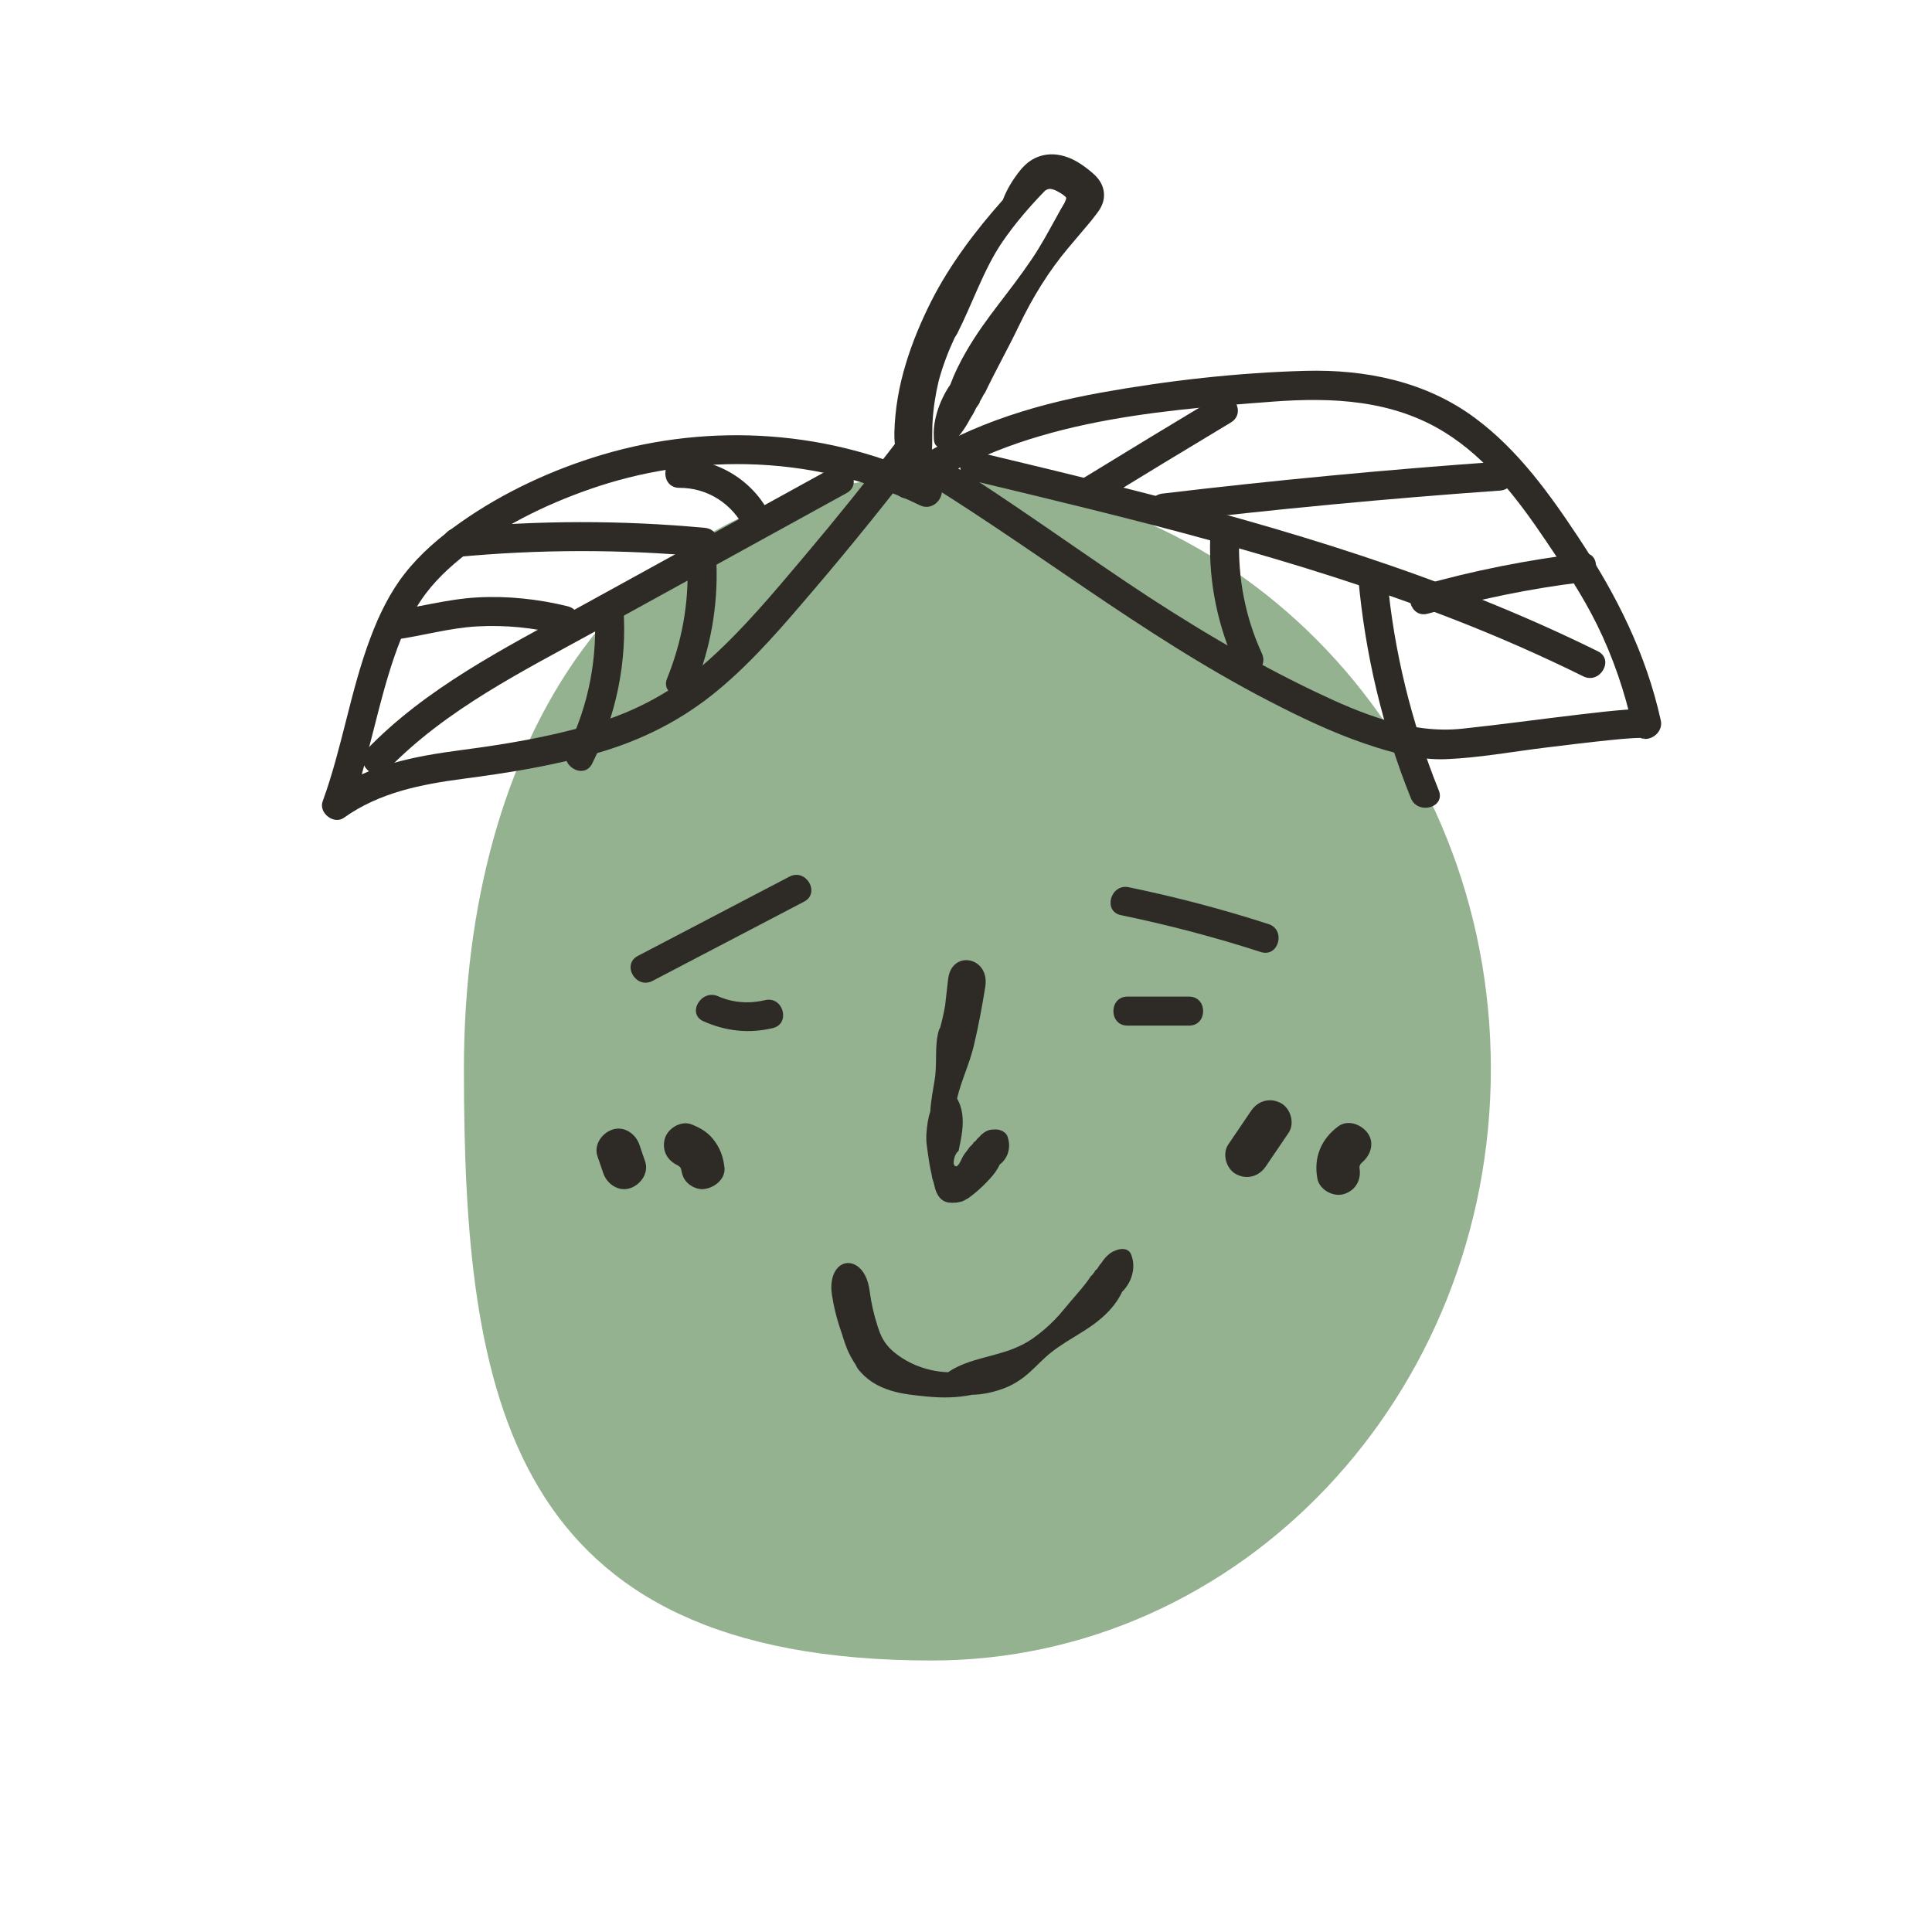
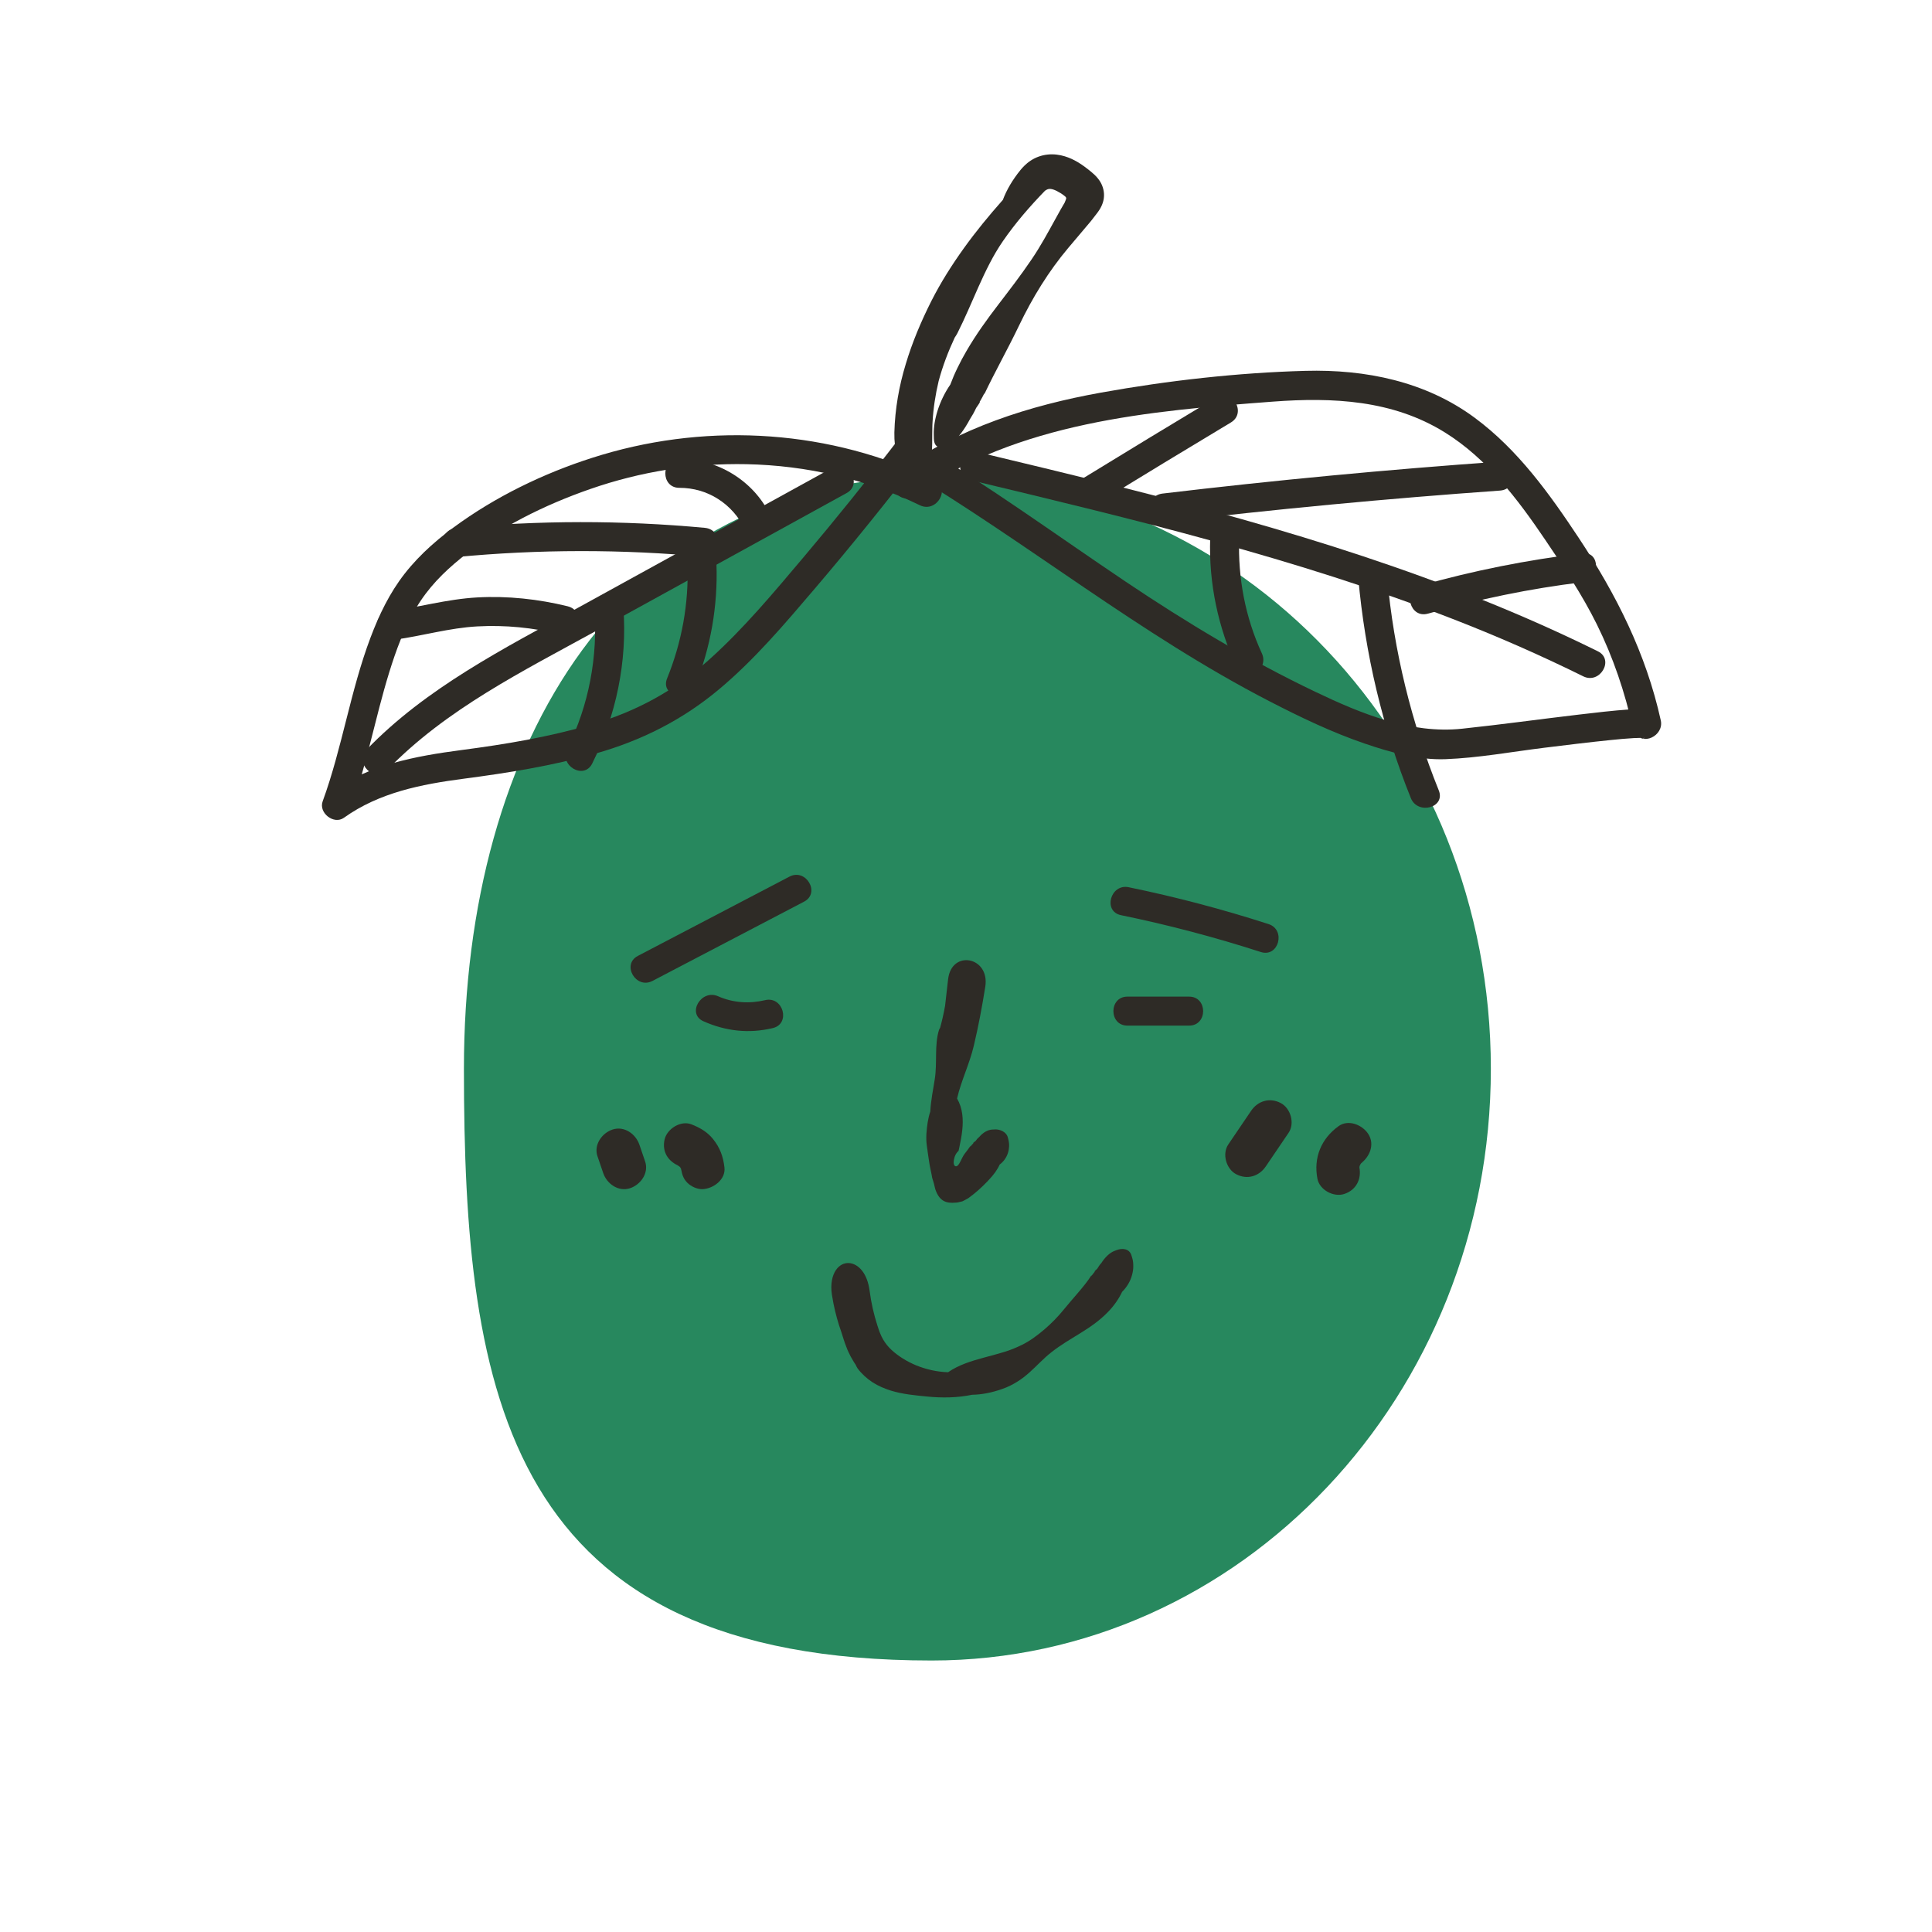
<svg xmlns="http://www.w3.org/2000/svg" id="Layer_1" data-name="Layer 1" viewBox="0 0 800 800">
  <defs>
    <style>
      .cls-1 {
-         fill: #94b190;
+         fill: #27885E;
      }

      .cls-2 {
        fill: #2e2b26;
      }
    </style>
  </defs>
  <path class="cls-1" d="M192.1,442.57c0,135.31,17.73,245.01,193.68,245.01,127.88,0,231.55-109.69,231.55-245.01s-103.67-245.01-231.55-245.01-193.68,109.69-193.68,245.01Z" />
  <path class="cls-2" d="M462.48,517.6l-.98.37c-2.04.77-4,2.73-5.45,5.02-.64.67-1.18,1.46-1.69,2.35-.24.22-.48.41-.71.66l-.4.43.07.15c-.48.59-.99,1.2-1.44,1.85l.11-.44c-1.62,2.56-3.5,4.85-5.45,7.14-1.94,2.29-3.97,4.56-6.03,7.1-2.41,2.98-5.11,5.74-8.03,8.24-2.95,2.51-6.05,4.81-9.25,6.38-2.55,1.25-5.07,2.28-7.64,3.03-2.62.81-5.36,1.52-8.06,2.25-5.41,1.46-10.52,3.03-14.95,6.08-4.79-.14-9.27-1.25-13.23-2.85-3.95-1.66-7.37-3.8-10.11-6.31-1.42-1.3-2.59-2.74-3.53-4.35-.46-.81-.9-1.64-1.23-2.54l-.28-.67-.3-.86c-.21-.57-.39-1.15-.58-1.73-1.49-4.63-2.58-9.41-3.21-14.26-.48-3.7-1.58-6.47-3.11-8.43-1.53-1.96-3.48-3.09-5.48-3.21-1.98-.11-4.02.83-5.46,3.02-1.43,2.17-2.26,5.61-1.59,10.04.19,1.25.41,2.48.65,3.7.8,4.02,1.88,7.96,3.25,11.79.31,1.07.67,2.12,1.01,3.19l.54,1.58c.18.53.46,1.2.68,1.79.44,1.23,1.06,2.4,1.64,3.58.31.58.66,1.15.99,1.72.33.58.68,1.14,1.07,1.68.22.52.49,1.05.83,1.56,1.69,2.27,3.85,4.21,6.2,5.75,2.37,1.51,4.93,2.59,7.49,3.4,5.15,1.58,10.24,1.98,15.11,2.48,6.12.61,12.56.53,18.6-.74,3.92-.05,8.19-.86,12.65-2.46,2.21-.77,4.22-1.81,6.08-2.97,1.85-1.14,3.59-2.53,5.12-3.9,3.08-2.77,5.65-5.65,8.85-8.17,3.93-3.12,7.94-5.41,11.93-7.89,3.98-2.47,7.99-5.11,11.69-8.96,2.36-2.41,4.44-5.36,5.8-8.28,1.98-1.95,3.4-4.38,4.08-6.89.35-1.24.55-2.48.54-3.7,0-1.2-.1-2.32-.42-3.37l-.35-1.16c-.87-2.82-3.81-3.02-6.05-2.18Z" />
  <path class="cls-2" d="M411.93,467.68l-.96.04c-2.03.07-4,1.33-5.44,3.02-.59.47-1.12,1.05-1.58,1.74-.21.16-.43.28-.63.47l-.35.32.07.14c-.45.43-.87.9-1.24,1.41l.08-.37c-.68,1-1.39,1.95-2.11,2.87l-.23.3-.09.12-.17.25c-.13.18-.17.25-.26.39-.32.51-.62,1.08-1.2,2.3-.36.7-.75,1.5-1.32,2-.29.24-.64.31-.91.21-.26-.11-.44-.35-.55-.63-.23-.57-.16-1.31-.03-2.04.12-.73.35-1.47.68-2.09.25-.49.53-.88.79-1.15.13-.15.25-.23.38-.35.06,0,.13-.43.19-.68l.19-.87c.49-2.31.94-4.65,1.2-6.97.5-4.62.21-9.16-2.14-13.24,1.76-7.58,5.11-14.15,6.95-21.92,1.91-8.04,3.43-16.19,4.73-24.35,1.98-12.49-13.96-15.46-15.38-3.18-.1.87-.2,1.73-.3,2.58l-.96,8.47c-.55,3.06-1.23,6.11-2.05,9.1-.2.29-.37.6-.48.93-1.96,6.29-.65,13.67-1.76,20.48-.69,4.28-1.6,8.81-1.84,13.31-.94,2.73-1.37,5.85-1.61,9.27-.08,1.7-.04,3.3.18,4.87.05.39.11.78.16,1.16l.09.57c.02.08.03.21.04.36l.05.41c.15,1.18.33,2.29.5,3.37.18,1.07.3,2.14.52,3.11.22.97.43,1.91.6,2.86.08.48.16.95.25,1.43.09.46.27.8.38,1.22.26.81.48,1.66.68,2.57.11.6.28,1.06.46,1.56.18.49.4.97.65,1.43.49.92,1.15,1.81,2.08,2.47.94.68,2.08.96,2.89,1.03.42.04.79.06,1.17.07.37.01.8-.05,1.2-.06.78.05,1.77-.26,2.76-.48.24-.02.51-.19.78-.33l.81-.43c.55-.3,1.11-.56,1.68-1.04,2.28-1.65,4.79-3.87,7.25-6.42l1.09-1.19,1.03-1.16c.41-.49.81-1,1.18-1.51.74-1.04,1.38-2.12,1.87-3.21,3.32-2.49,4.48-6.67,3.64-10.15l-.24-.99c-.59-2.41-3.26-3.5-5.45-3.42Z" />
  <path class="cls-2" d="M392.56,184.31l1.23-.76c2.56-1.6,5.5-5.57,7.85-9.99.9-1.38,1.77-2.92,2.56-4.63.32-.48.64-.9.97-1.42l.56-.9-.06-.21c.71-1.19,1.39-2.44,2.02-3.73l-.2.76c4.71-9.93,9.69-18.64,14.45-28.57,5.59-11.66,12.31-22.6,20.44-32.24,1.6-1.89,3.25-3.84,4.92-5.82.83-.99,1.68-1.99,2.52-2.99l1.28-1.51.67-.8,1.17-1.51c.77-1.02,1.62-2.03,2.3-3.1.68-1.07,1.17-2.15,1.49-3.22.32-1.07.46-2.19.41-3.39-.06-1.19-.33-2.36-.76-3.42-.82-2.1-2.44-4-4.5-5.67-1.02-.84-2.05-1.66-3.14-2.43-.27-.2-.54-.4-.8-.56l-.59-.39c-.35-.24-.74-.47-1.12-.7-1.54-.91-3.27-1.76-5.32-2.38-1.02-.31-2.13-.56-3.31-.7-1.21-.15-2.55-.17-3.81-.03-2.54.27-4.97,1.15-7.03,2.52-1.09.72-1.83,1.38-2.5,2.02-.66.64-1.18,1.23-1.63,1.77-3.32,4.07-5.81,8.28-7.36,12.45-5.86,6.6-11.23,13.15-16.16,20.03-2.47,3.44-4.84,6.95-7.1,10.59-2.26,3.63-4.4,7.4-6.43,11.41-4.15,8.26-7.82,16.89-10.53,25.97-2.76,9.04-4.46,18.59-4.71,28.3-.16,7.46,1.75,12.97,3.78,16.23,2.26,3.26,4.57,4.39,6.5,3.88,1.93-.51,3.49-2.59,4.27-5.81.96-3.29,1.17-7.7,1.13-13.69.06-1.7,0-3.38.14-5.08.32-5.57,1.18-11.22,2.52-16.83,1.64-6.12,3.93-12.16,6.66-18,.38-.56.78-1.16,1.11-1.81,3.07-6.08,5.79-12.61,8.72-19.18,2.93-6.54,6.08-13.09,10.14-18.96,2.54-3.68,5.34-7.31,8.3-10.82.74-.88,1.48-1.75,2.25-2.61.75-.87,1.51-1.72,2.29-2.56.77-.85,1.54-1.69,2.33-2.51.77-.81,1.61-1.72,2.22-2.32,1-.68,1.32-.7,1.84-.76.25,0,.49-.02.73.04.21.01.52.12.91.22.78.25,1.8.75,2.9,1.43.14.08.28.17.42.26l.34.23.29.21c.18.14.37.29.56.43.35.27.85.61.8,1.11-.06.45-.3.82-.46,1.3l-.14.36-.04.09-.14.25-.31.52c-.4.69-.8,1.38-1.2,2.07-.77,1.39-1.53,2.76-2.29,4.13-3.03,5.48-5.93,10.89-9.69,16.45-4.67,6.9-9.31,12.86-13.88,18.85-4.57,5.99-9.02,12.06-13.15,19.17-1.32,2.25-2.57,4.59-3.7,6.94-1.15,2.34-2.15,4.69-2.99,6.96-4.7,6.81-7.01,14.86-6.85,20.72l.04,1.65c.1,4.05,3.06,4.4,5.85,2.67Z" />
  <g id="leaves">
    <g>
      <path class="cls-2" d="M378.31,205.22c42.77-30.48,98.02-35.1,148.83-38.92,24.69-1.85,49.53-.67,71.09,12.72,17.53,10.88,30.26,27.71,41.65,44.56,7.66,11.32,15.28,22.71,21.35,34.98,6.75,13.65,11.63,28.1,14.91,42.96l10.97-4.62c-2.1-4.32-8.45-3.41-12.32-3.15-7.03.49-14.04,1.33-21.03,2.15-16.11,1.89-32.19,4.13-48.32,5.84-21.23,2.25-41.92-6.25-60.76-15.26-27.37-13.07-53.32-28.67-78.48-45.57-28.73-19.3-56.72-39.73-86.48-57.47-6.65-3.96-12.69,6.41-6.06,10.36,51.67,30.8,98.41,68.94,152.02,96.59,12.75,6.58,25.77,12.83,39.37,17.49,10.48,3.59,22.3,6.91,33.49,6.48,13.64-.52,27.39-3.06,40.92-4.73,9.14-1.13,18.29-2.26,27.45-3.19,3.19-.32,6.39-.64,9.59-.81,1.06-.06,2.12-.05,3.17-.1.33-.01.78.12,1.1.04.73-.18-.67.48-.34-.05-.62-.1-.79-.12-.51-.06,1.41.37.35-.47-3.19-2.52,3.1,6.36,12.37,1.74,10.97-4.62-6.11-27.71-18.41-52.09-33.98-75.59-12.15-18.34-25.18-36.5-43.04-49.72-20.34-15.06-45.2-20.12-70.13-19.45-28.11.76-56.92,4.03-84.59,9-29.65,5.32-58.97,14.67-83.71,32.3-6.24,4.44-.25,14.86,6.06,10.36h0Z" />
      <path class="cls-2" d="M401.9,198.82c67.22,16.11,134.72,32.31,199.29,57.34,18.48,7.16,36.64,15.11,54.41,23.9,6.9,3.41,12.99-6.93,6.06-10.36-62.83-31.08-130.22-51.09-198-68.16-19.49-4.91-39.02-9.6-58.57-14.28-7.51-1.8-10.71,9.77-3.19,11.57h0Z" />
      <path class="cls-2" d="M481.34,216.38c46.49-5.52,93.1-9.93,139.79-13.24,7.66-.54,7.72-12.55,0-12-46.7,3.3-93.31,7.71-139.79,13.24-7.58.9-7.67,12.91,0,12h0Z" />
      <path class="cls-2" d="M562.43,239.33c2.82,31.32,10.02,61.98,21.77,91.15,2.85,7.07,14.46,3.98,11.57-3.19-11.33-28.13-18.62-57.75-21.34-87.96-.69-7.63-12.69-7.7-12,0h0Z" />
      <path class="cls-2" d="M455.09,208.07c18.15-11.14,36.36-22.19,54.62-33.15,6.61-3.97.59-14.35-6.06-10.36-18.26,10.96-36.47,22.01-54.62,33.15-6.57,4.03-.55,14.42,6.06,10.36h0Z" />
      <path class="cls-2" d="M591.27,254.1c20.94-5.97,42.29-10.39,63.91-13.01,7.57-.92,7.66-12.93,0-12-22.7,2.75-45.1,7.16-67.1,13.43-7.41,2.11-4.26,13.7,3.19,11.57h0Z" />
      <path class="cls-2" d="M501.11,222.95c-.61,18.63,3.26,36.75,11.04,53.65,3.22,7.01,13.57.92,10.36-6.06-6.88-14.95-9.94-31.18-9.4-47.59.25-7.72-11.75-7.71-12,0h0Z" />
    </g>
    <g>
      <path class="cls-2" d="M386.95,198.85c-42.58-20.74-92.37-24.03-137.67-10.53-20.48,6.1-40.7,15.46-58.21,27.74-8.74,6.13-16.96,13.1-23.55,21.54-6.18,7.92-10.52,16.94-14.06,26.31-8.37,22.12-11.76,45.74-19.86,67.93-1.73,4.75,4.63,9.77,8.81,6.78,14.64-10.47,32.02-13.86,49.54-16.16,18.48-2.43,36.57-5.33,54.55-10.4,18.98-5.36,35.93-13.85,51.09-26.51,14.74-12.3,27.24-27.09,39.66-41.65,15.65-18.35,30.76-37.14,45.43-56.28,4.7-6.13-5.72-12.11-10.36-6.06-12.87,16.79-26.14,33.26-39.79,49.42-12.33,14.59-24.7,29.44-38.95,42.22s-30.21,21.47-48.52,26.79-35.63,8.17-53.91,10.58c-19.3,2.54-38.63,6.13-54.8,17.7l8.81,6.78c6.72-18.42,10.2-37.81,15.97-56.52,2.86-9.27,6.22-18.45,11.2-26.82s11.26-14.66,18.45-20.52c15.62-12.72,34.7-22.12,53.67-28.71,20.77-7.22,42.69-10.72,64.67-10.27,24.81.51,49.43,6.12,71.77,17,6.92,3.37,13.01-6.98,6.06-10.36h0Z" />
      <path class="cls-2" d="M344.51,193.79c-35.14,19.33-70.27,38.66-105.41,58-30.65,16.86-62.65,33.09-87.24,58.55-5.37,5.56,3.11,14.05,8.49,8.49,24.32-25.18,56.25-40.96,86.55-57.63,34.56-19.01,69.11-38.02,103.67-57.04,6.77-3.72.72-14.09-6.06-10.36h0Z" />
      <path class="cls-2" d="M291.88,218.57c-34.28-3.19-68.76-3.16-103.04.1-7.62.73-7.7,12.73,0,12,34.28-3.26,68.76-3.3,103.04-.1,7.69.72,7.64-11.29,0-12h0Z" />
      <path class="cls-2" d="M246.14,251.75c1.46,20.17-2.26,40.21-11.28,58.35-3.43,6.89,6.92,12.98,10.36,6.06,9.94-19.99,14.53-42.11,12.92-64.4-.55-7.66-12.56-7.72-12,0h0Z" />
      <path class="cls-2" d="M318.82,213.13c-6.93-14.2-21.81-23.17-37.53-23.13-7.72.02-7.74,12.02,0,12,11.78-.03,22.04,6.66,27.17,17.18,3.39,6.94,13.74.86,10.36-6.06h0Z" />
      <path class="cls-2" d="M235.12,251.06c-12.23-3-24.88-4.37-37.47-3.68s-24.77,4.2-37.29,5.92c-3.23.45-4.94,4.55-4.19,7.38.91,3.47,4.19,4.63,7.38,4.19,11.45-1.58,22.51-4.86,34.1-5.49s23.03.5,34.28,3.26c7.5,1.84,10.7-9.73,3.19-11.57h0Z" />
      <path class="cls-2" d="M284.68,233.65c.55,16.32-2.33,32.17-8.46,47.3-2.90,7.16,8.71,10.27,11.57,3.19,6.49-16.03,9.47-33.21,8.89-50.49-.26-7.7-12.26-7.74-12,0h0Z" />
    </g>
  </g>
  <path class="cls-2" d="M464.17,378.95c19.58,4.03,38.89,9.12,57.91,15.26,7.37,2.38,10.52-9.2,3.19-11.57-19.02-6.14-38.34-11.23-57.91-15.26-7.54-1.55-10.76,10.01-3.19,11.57h0Z" />
  <path class="cls-2" d="M326.9,362.99c-20.93,10.94-41.85,21.89-62.78,32.83-6.85,3.58-.79,13.94,6.06,10.36,20.93-10.94,41.85-21.89,62.78-32.83,6.85-3.58.79-13.94-6.06-10.36h0Z" />
  <path class="cls-2" d="M299.98,483.4c-.54-4.53-1.85-8.18-4.73-11.75-2.38-2.96-5.5-4.75-8.99-6.1-4.4-1.7-10.07,1.87-11.07,6.29-1.17,5.16,1.57,9.25,6.29,11.07-.36-.14-1.7-.88-.7-.25.21.13,1.59,1.11.42.17-1.09-.88-.11-.05.1.15.31.3.58.71.9.98-.33-.27-1.02-1.55-.49-.52.13.26.3.72.5.94-.43-.45-.67-1.88-.25-.41.18.62.33,2.01.02-.57.29,2.47.81,4.54,2.64,6.36,1.56,1.56,4.12,2.74,6.36,2.64,4.4-.2,9.59-3.99,9-9h0Z" />
  <path class="cls-2" d="M267.14,480.96c-.79-2.32-1.58-4.65-2.38-6.97-1.51-4.45-6.25-7.84-11.07-6.29-4.41,1.43-7.91,6.3-6.29,11.07.79,2.32,1.58,4.65,2.38,6.97,1.51,4.45,6.25,7.84,11.07,6.29,4.41-1.43,7.91-6.3,6.29-11.07h0Z" />
  <path class="cls-2" d="M524.15,482.97c3.14-4.63,6.29-9.27,9.43-13.9,2.65-3.91.87-10.15-3.23-12.31-4.56-2.41-9.49-.94-12.31,3.23-3.14,4.63-6.29,9.27-9.43,13.9-2.65,3.91-.87,10.15,3.23,12.31,4.56,2.41,9.49.94,12.31-3.23h0Z" />
  <path class="cls-2" d="M562.87,483.33c.51,2.64-.25-.4.11-.9-.19,1.29-.19,1.44.03.44.27-.79.26-.84-.02-.18-.26,1.22.33-1.01.78-1.27-.75.93-.8,1.03-.14.3.73-.66.64-.61-.29.14,3.8-2.75,6.04-7.95,3.23-12.31-2.43-3.77-8.23-6.18-12.31-3.23-7.19,5.2-10.43,13.04-8.74,21.8.9,4.63,6.7,7.7,11.07,6.29,4.94-1.6,7.25-6.11,6.29-11.07h0Z" />
  <g id="eyes">
    <path class="cls-2" d="M316.82,414.14c-6.53,1.55-13.29,1.12-19.47-1.61-7-3.1-13.11,7.24-6.06,10.36,9.26,4.11,18.81,5.18,28.71,2.82,7.51-1.79,4.33-13.36-3.19-11.57h0Z" />
    <path class="cls-2" d="M466.83,424.68h25.57c7.72,0,7.73-12,0-12h-25.57c-7.72,0-7.73,12,0,12h0Z" />
  </g>
</svg>
